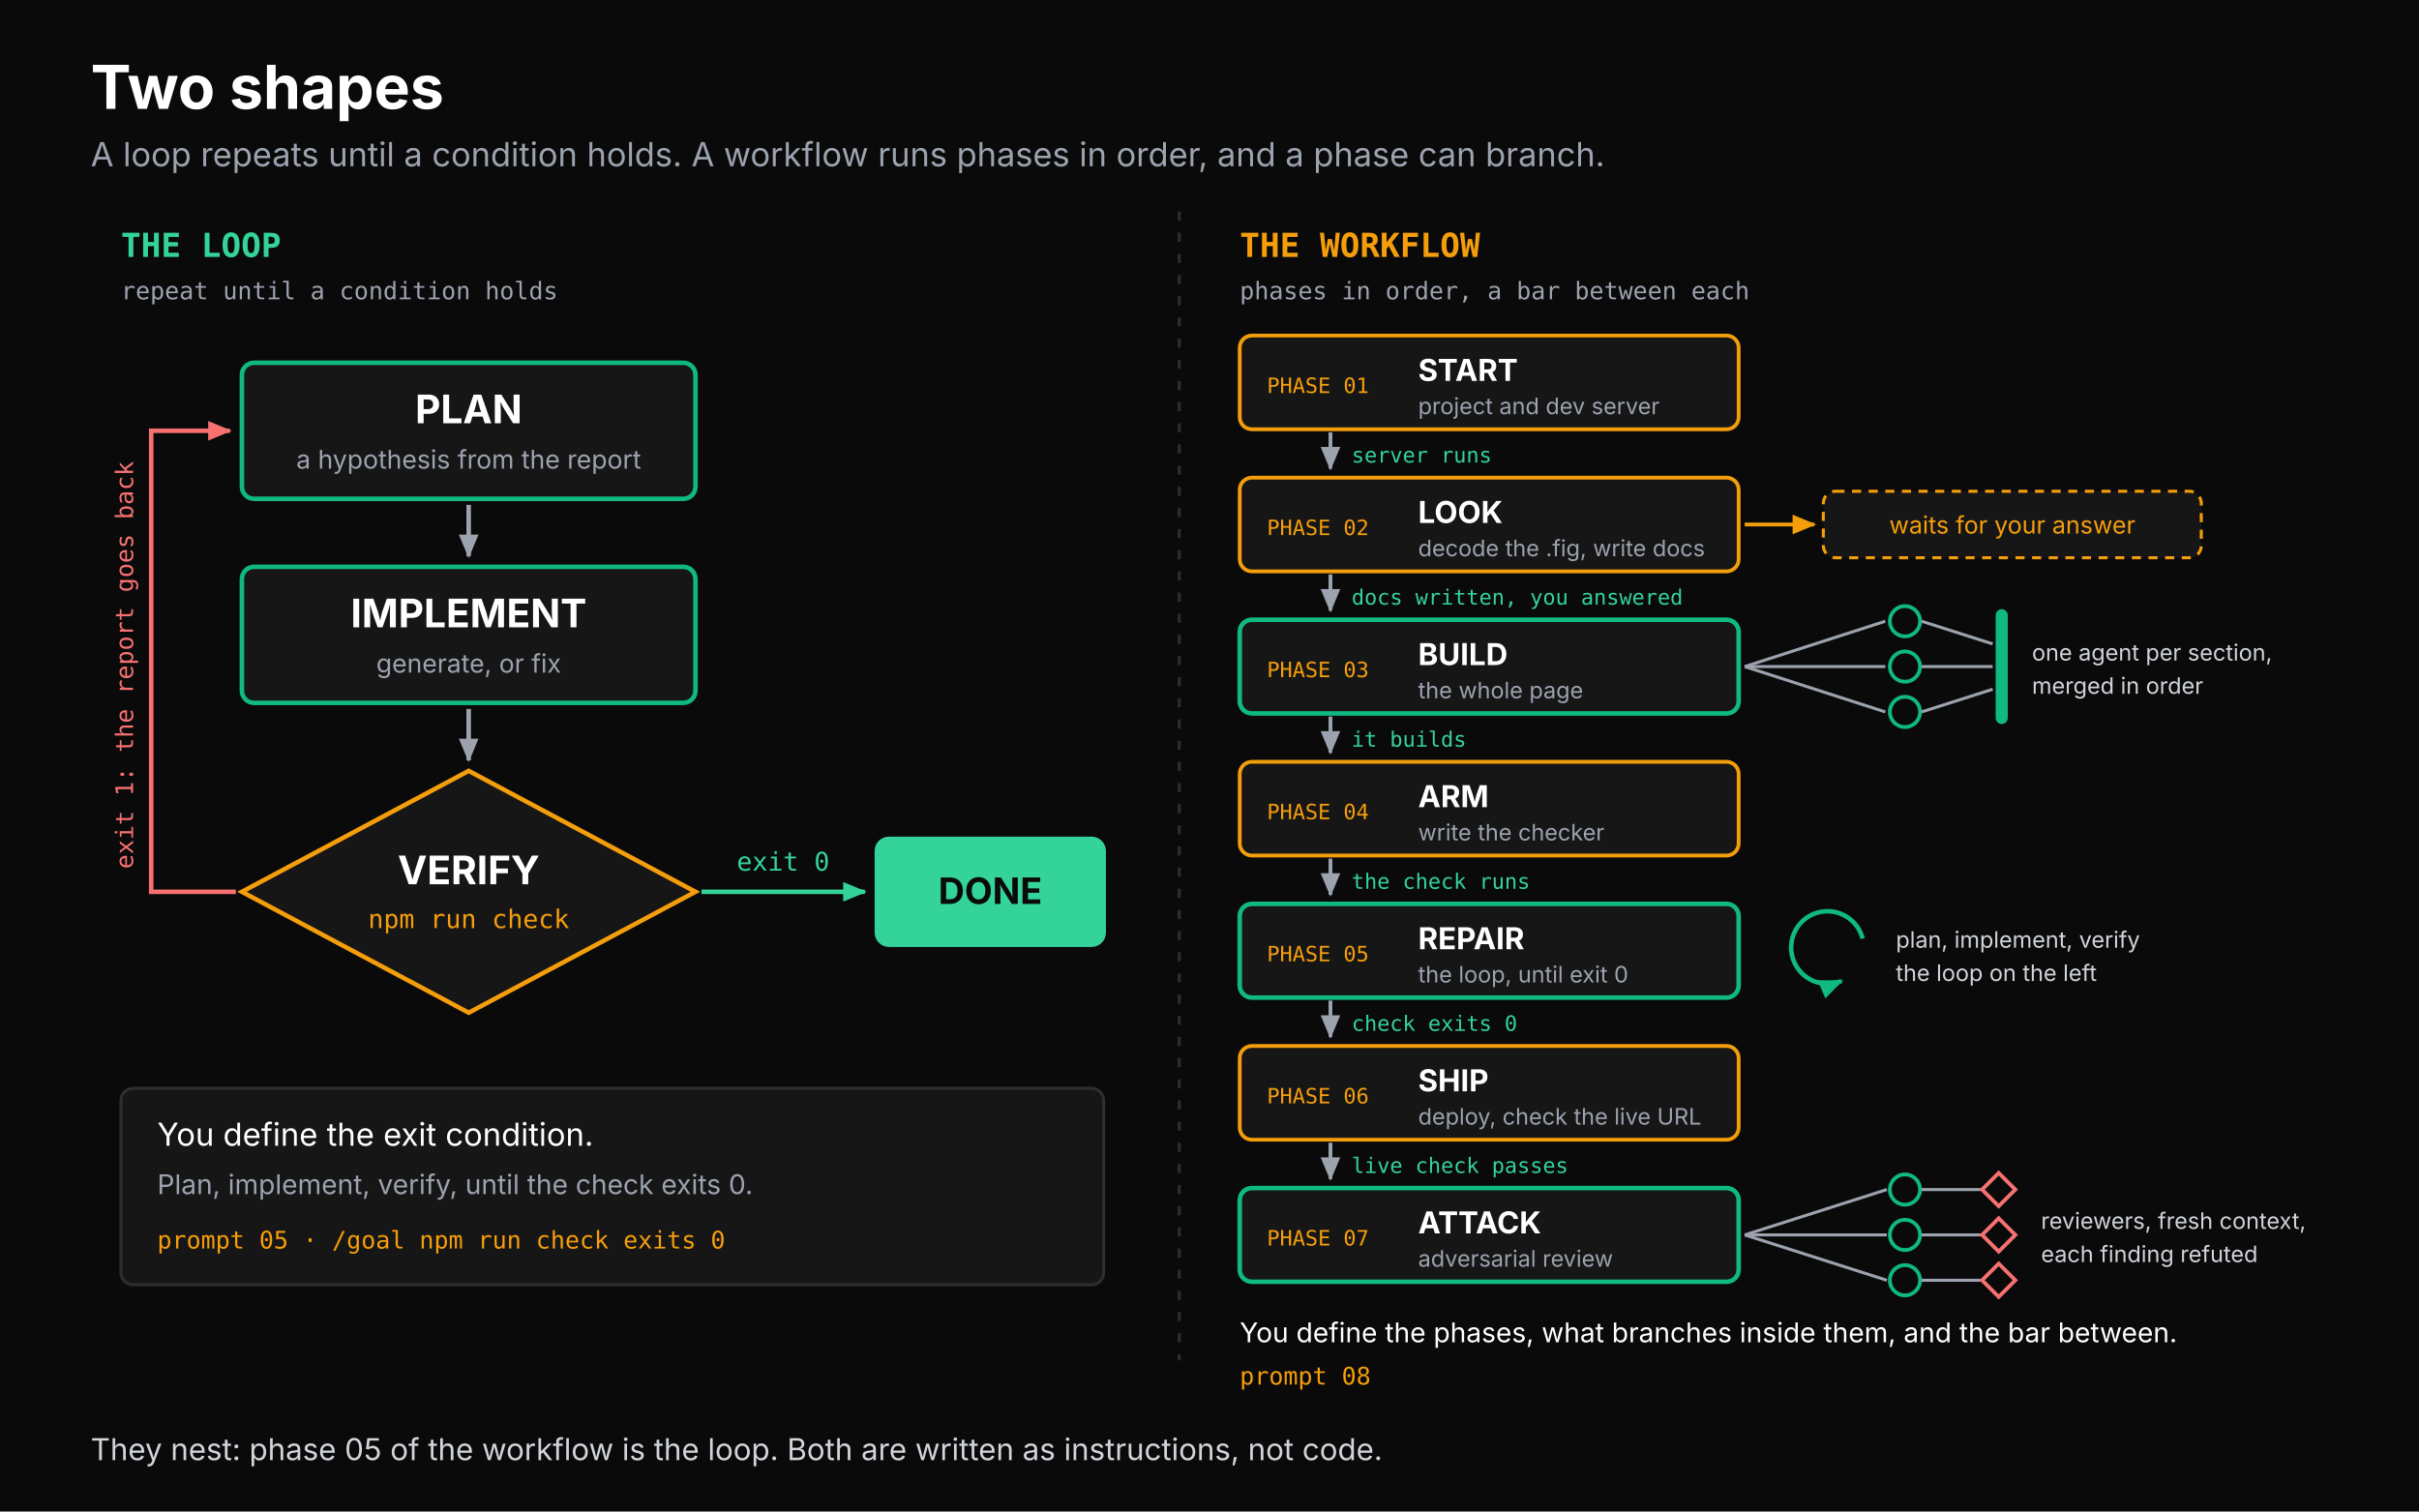
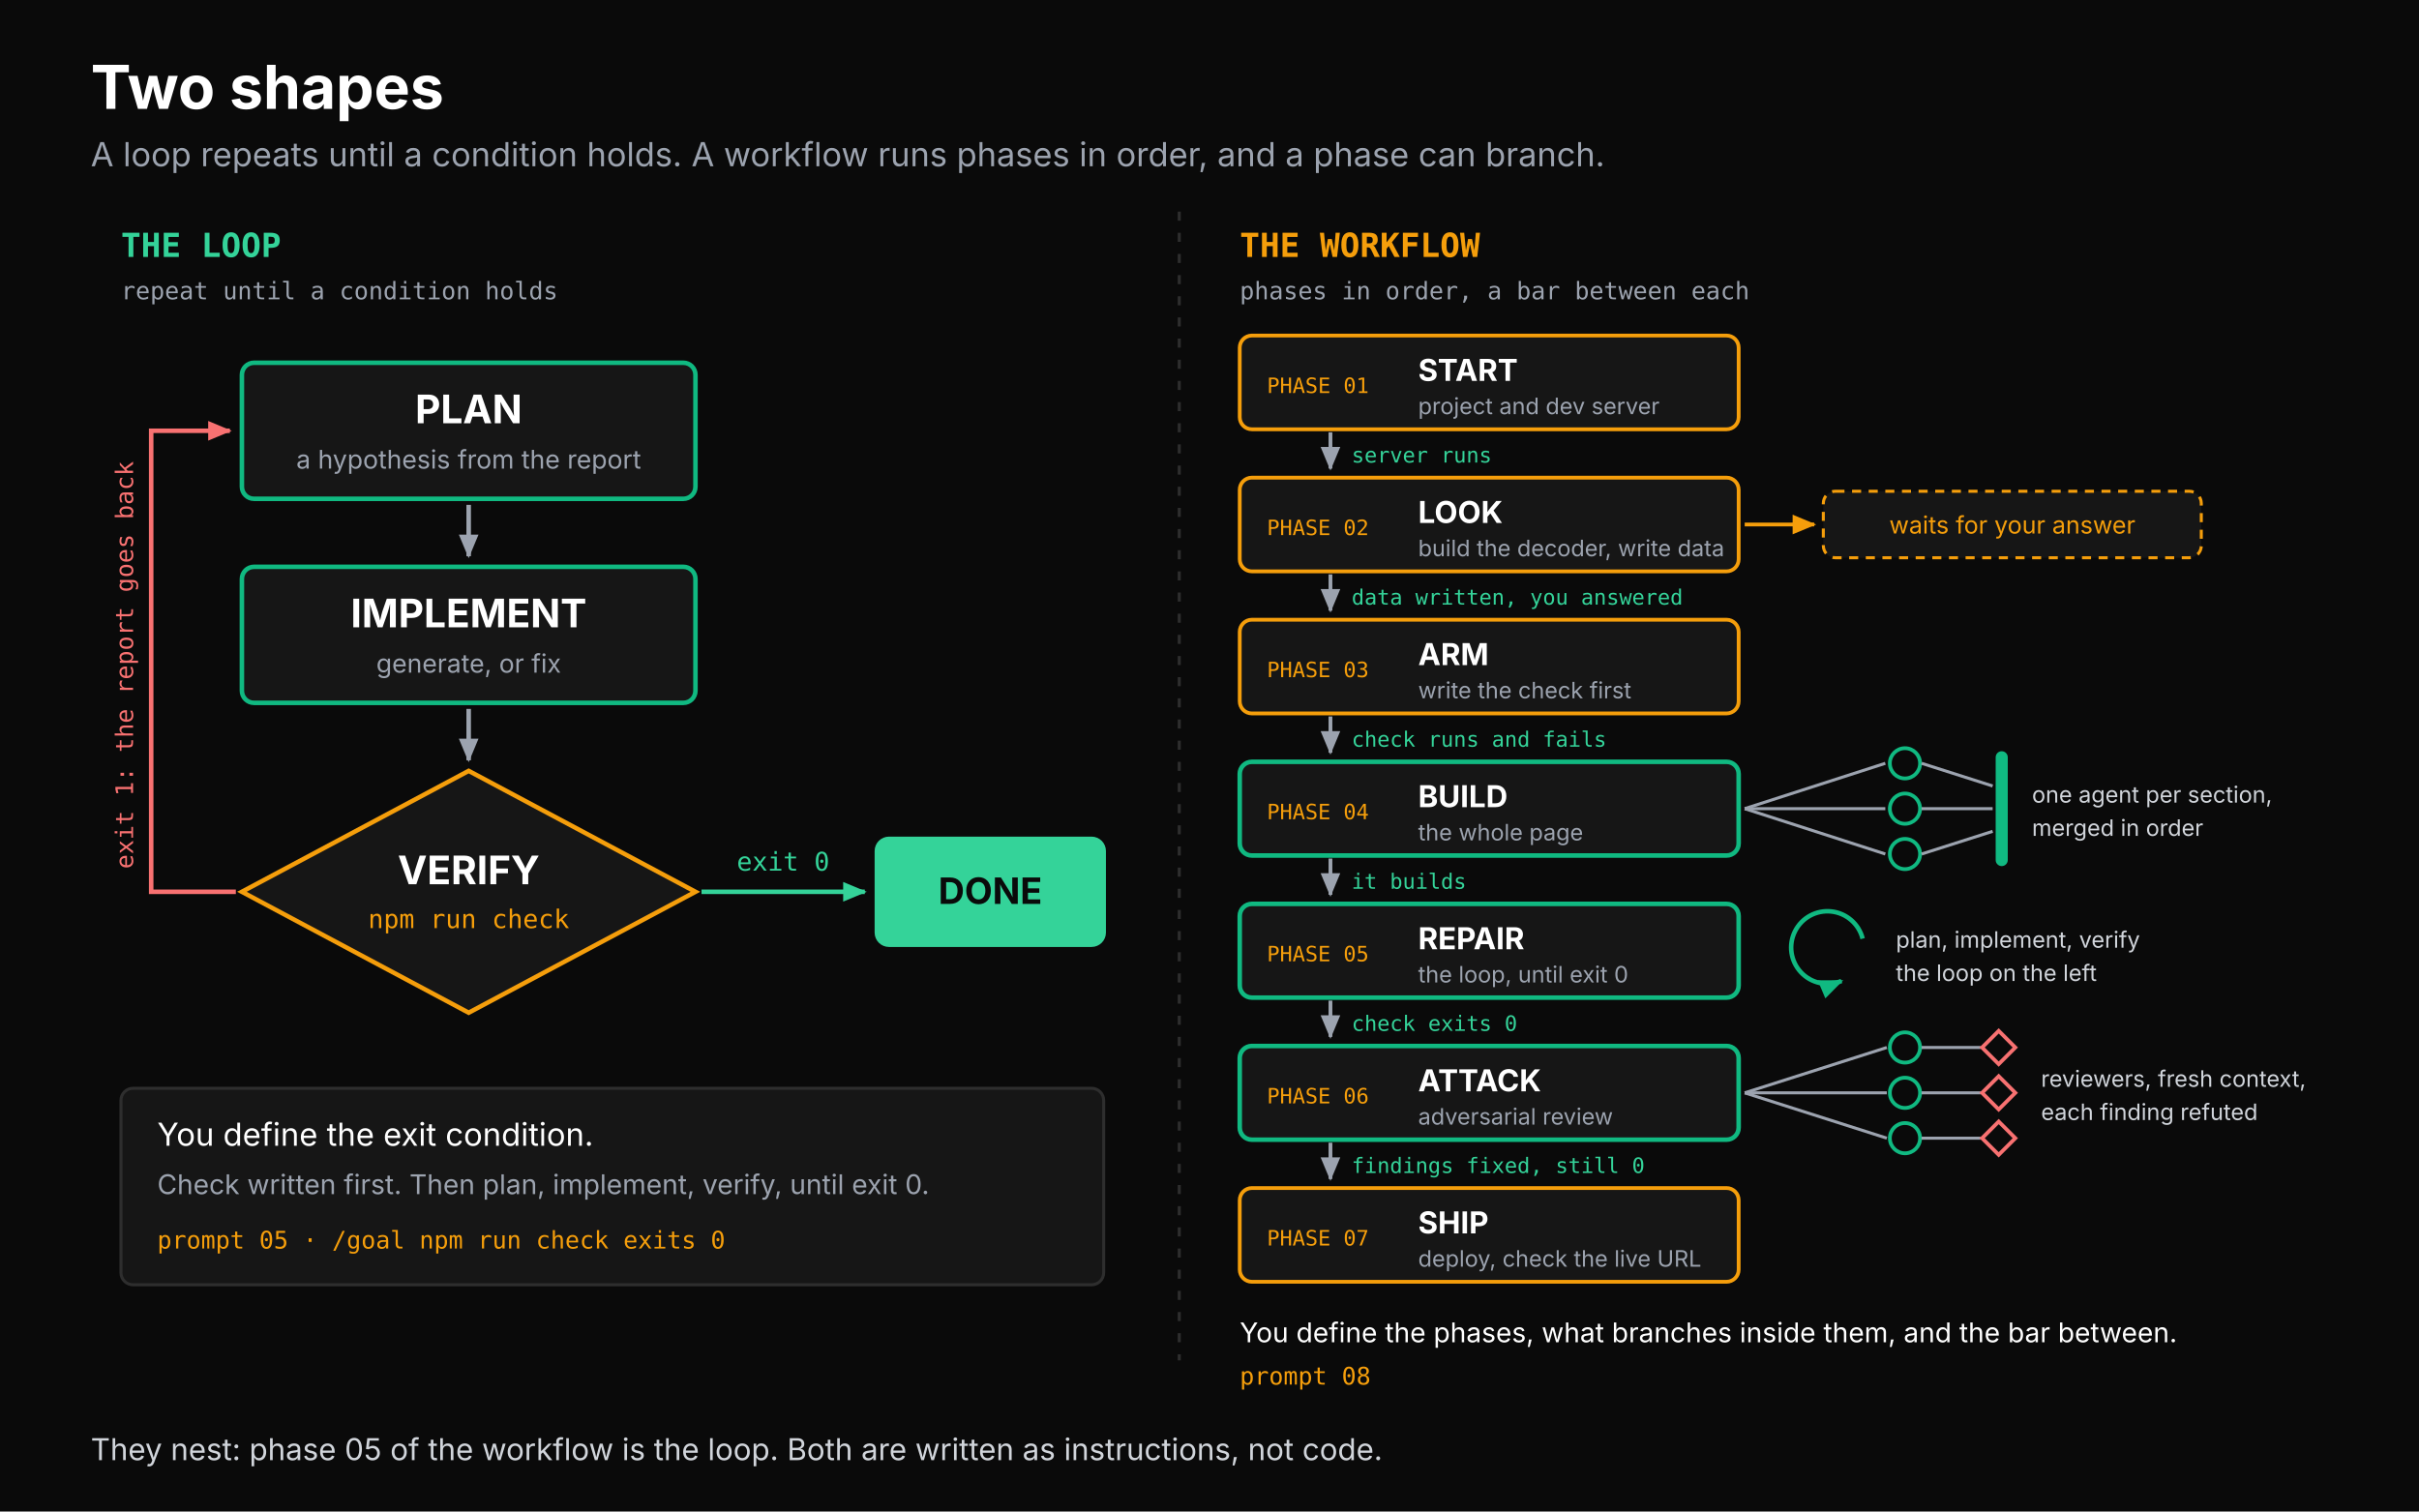
<svg xmlns="http://www.w3.org/2000/svg" viewBox="0 0 1600 1000" width="1600" height="1000" role="img" aria-labelledby="t07 d07">
  <defs>
    <marker id="m-n" viewBox="0 0 12 10" refX="11" refY="5" markerWidth="16" markerHeight="13" markerUnits="userSpaceOnUse" orient="auto">
      <path d="M0 0 L12 5 L0 10 Z" fill="#9CA3AF" />
    </marker>
    <marker id="m-s" viewBox="0 0 12 10" refX="11" refY="5" markerWidth="16" markerHeight="13" markerUnits="userSpaceOnUse" orient="auto">
      <path d="M0 0 L12 5 L0 10 Z" fill="#34D399" />
    </marker>
    <marker id="m-r" viewBox="0 0 12 10" refX="11" refY="5" markerWidth="16" markerHeight="13" markerUnits="userSpaceOnUse" orient="auto">
      <path d="M0 0 L12 5 L0 10 Z" fill="#F87171" />
    </marker>
    <marker id="m-a" viewBox="0 0 12 10" refX="11" refY="5" markerWidth="16" markerHeight="13" markerUnits="userSpaceOnUse" orient="auto">
      <path d="M0 0 L12 5 L0 10 Z" fill="#F59E0B" />
    </marker>
    <marker id="m-g" viewBox="0 0 12 10" refX="11" refY="5" markerWidth="16" markerHeight="13" markerUnits="userSpaceOnUse" orient="auto">
      <path d="M0 0 L12 5 L0 10 Z" fill="#10B981" />
    </marker>
  </defs>
  <rect x="0" y="0" width="1600" height="1000" fill="#0A0A0A" />
  <g font-family="Inter, system-ui, -apple-system, 'Segoe UI', Helvetica, Arial, sans-serif">
    <text x="60" y="72" font-size="40" font-weight="700" fill="#FFFFFF" text-anchor="start">Two shapes</text>
    <text x="60" y="110" font-size="22" font-weight="400" fill="#9CA3AF" text-anchor="start">A loop repeats until a condition holds. A workflow runs phases in order, and a phase can branch.</text>
    <line x1="780" y1="140" x2="780" y2="900" stroke="#2E2E2E" stroke-width="2" stroke-dasharray="6 8" />
    <text x="80" y="170" font-size="22" font-weight="700" fill="#34D399" text-anchor="start" font-family="'JetBrains Mono', ui-monospace, SFMono-Regular, Menlo, Consolas, monospace">THE LOOP</text>
    <text x="80" y="198" font-size="16" font-weight="400" fill="#9CA3AF" text-anchor="start" font-family="'JetBrains Mono', ui-monospace, SFMono-Regular, Menlo, Consolas, monospace">repeat until a condition holds</text>
    <rect x="160" y="240" width="300" height="90" rx="8" fill="#161616" stroke="#10B981" stroke-width="3" />
    <text x="310" y="280" font-size="26" font-weight="700" fill="#FFFFFF" text-anchor="middle">PLAN</text>
    <text x="310" y="310" font-size="17" font-weight="400" fill="#9CA3AF" text-anchor="middle">a hypothesis from the report</text>
    <path d="M310 334 V368" fill="none" stroke="#9CA3AF" stroke-width="3" marker-end="url(#m-n)" />
    <rect x="160" y="375" width="300" height="90" rx="8" fill="#161616" stroke="#10B981" stroke-width="3" />
    <text x="310" y="415" font-size="26" font-weight="700" fill="#FFFFFF" text-anchor="middle">IMPLEMENT</text>
    <text x="310" y="445" font-size="17" font-weight="400" fill="#9CA3AF" text-anchor="middle">generate, or fix</text>
    <path d="M310 469 V503" fill="none" stroke="#9CA3AF" stroke-width="3" marker-end="url(#m-n)" />
    <polygon points="160,590 310,510 460,590 310,670" fill="#161616" stroke="#F59E0B" stroke-width="3" />
    <text x="310" y="585" font-size="26" font-weight="700" fill="#FFFFFF" text-anchor="middle">VERIFY</text>
    <text x="310" y="614" font-size="17" font-weight="400" fill="#F59E0B" text-anchor="middle" font-family="'JetBrains Mono', ui-monospace, SFMono-Regular, Menlo, Consolas, monospace">npm run check</text>
    <path d="M464 590 H572" fill="none" stroke="#34D399" stroke-width="3" marker-end="url(#m-s)" />
    <text x="518" y="576" font-size="17" font-weight="400" fill="#34D399" text-anchor="middle" font-family="'JetBrains Mono', ui-monospace, SFMono-Regular, Menlo, Consolas, monospace">exit 0</text>
    <rect x="580" y="555" width="150" height="70" rx="8" fill="#34D399" stroke="#34D399" stroke-width="3" />
    <text x="655" y="598" font-size="24" font-weight="700" fill="#0A0A0A" text-anchor="middle">DONE</text>
    <path d="M156 590 H100 V285 H152" fill="none" stroke="#F87171" stroke-width="3" marker-end="url(#m-r)" />
    <text x="88" y="440" font-size="16" font-weight="400" fill="#F87171" text-anchor="middle" font-family="'JetBrains Mono', ui-monospace, SFMono-Regular, Menlo, Consolas, monospace" transform="rotate(-90 88 440)">exit 1: the report goes back</text>
    <rect x="80" y="720" width="650" height="130" rx="8" fill="#161616" stroke="#2E2E2E" stroke-width="2" />
    <text x="104" y="758" font-size="21" font-weight="400" fill="#FFFFFF" text-anchor="start">You define the exit condition.</text>
-     <text x="104" y="790" font-size="18" font-weight="400" fill="#9CA3AF" text-anchor="start">Plan, implement, verify, until the check exits 0.</text>
+     <text x="104" y="790" font-size="18" font-weight="400" fill="#9CA3AF" text-anchor="start">Check written first. Then plan, implement, verify, until exit 0.</text>
    <text x="104" y="826" font-size="16" font-weight="400" fill="#F59E0B" text-anchor="start" font-family="'JetBrains Mono', ui-monospace, SFMono-Regular, Menlo, Consolas, monospace">prompt 05 · /goal npm run check exits 0</text>
    <text x="820" y="170" font-size="22" font-weight="700" fill="#F59E0B" text-anchor="start" font-family="'JetBrains Mono', ui-monospace, SFMono-Regular, Menlo, Consolas, monospace">THE WORKFLOW</text>
    <text x="820" y="198" font-size="16" font-weight="400" fill="#9CA3AF" text-anchor="start" font-family="'JetBrains Mono', ui-monospace, SFMono-Regular, Menlo, Consolas, monospace">phases in order, a bar between each</text>
    <rect x="820" y="222" width="330" height="62" rx="8" fill="#161616" stroke="#F59E0B" stroke-width="2.5" />
    <text x="838" y="260" font-size="14" font-weight="400" fill="#F59E0B" text-anchor="start" font-family="'JetBrains Mono', ui-monospace, SFMono-Regular, Menlo, Consolas, monospace">PHASE 01</text>
    <text x="938" y="252" font-size="20" font-weight="700" fill="#FFFFFF" text-anchor="start">START</text>
    <text x="938" y="274" font-size="15" font-weight="400" fill="#9CA3AF" text-anchor="start">project and dev server</text>
    <path d="M880 286 V310" fill="none" stroke="#9CA3AF" stroke-width="2.5" marker-end="url(#m-n)" />
    <text x="894" y="306" font-size="14" font-weight="400" fill="#34D399" text-anchor="start" font-family="'JetBrains Mono', ui-monospace, SFMono-Regular, Menlo, Consolas, monospace">server runs</text>
    <rect x="820" y="316" width="330" height="62" rx="8" fill="#161616" stroke="#F59E0B" stroke-width="2.5" />
    <text x="838" y="354" font-size="14" font-weight="400" fill="#F59E0B" text-anchor="start" font-family="'JetBrains Mono', ui-monospace, SFMono-Regular, Menlo, Consolas, monospace">PHASE 02</text>
    <text x="938" y="346" font-size="20" font-weight="700" fill="#FFFFFF" text-anchor="start">LOOK</text>
-     <text x="938" y="368" font-size="15" font-weight="400" fill="#9CA3AF" text-anchor="start">decode the .fig, write docs</text>
+     <text x="938" y="368" font-size="15" font-weight="400" fill="#9CA3AF" text-anchor="start">build the decoder, write data</text>
    <path d="M880 380 V404" fill="none" stroke="#9CA3AF" stroke-width="2.5" marker-end="url(#m-n)" />
-     <text x="894" y="400" font-size="14" font-weight="400" fill="#34D399" text-anchor="start" font-family="'JetBrains Mono', ui-monospace, SFMono-Regular, Menlo, Consolas, monospace">docs written, you answered</text>
-     <rect x="820" y="410" width="330" height="62" rx="8" fill="#161616" stroke="#10B981" stroke-width="3" />
+     <text x="894" y="400" font-size="14" font-weight="400" fill="#34D399" text-anchor="start" font-family="'JetBrains Mono', ui-monospace, SFMono-Regular, Menlo, Consolas, monospace">data written, you answered</text>
+     <rect x="820" y="410" width="330" height="62" rx="8" fill="#161616" stroke="#F59E0B" stroke-width="2.5" />
    <text x="838" y="448" font-size="14" font-weight="400" fill="#F59E0B" text-anchor="start" font-family="'JetBrains Mono', ui-monospace, SFMono-Regular, Menlo, Consolas, monospace">PHASE 03</text>
-     <text x="938" y="440" font-size="20" font-weight="700" fill="#FFFFFF" text-anchor="start">BUILD</text>
-     <text x="938" y="462" font-size="15" font-weight="400" fill="#9CA3AF" text-anchor="start">the whole page</text>
+     <text x="938" y="440" font-size="20" font-weight="700" fill="#FFFFFF" text-anchor="start">ARM</text>
+     <text x="938" y="462" font-size="15" font-weight="400" fill="#9CA3AF" text-anchor="start">write the check first</text>
    <path d="M880 474 V498" fill="none" stroke="#9CA3AF" stroke-width="2.5" marker-end="url(#m-n)" />
-     <text x="894" y="494" font-size="14" font-weight="400" fill="#34D399" text-anchor="start" font-family="'JetBrains Mono', ui-monospace, SFMono-Regular, Menlo, Consolas, monospace">it builds</text>
-     <rect x="820" y="504" width="330" height="62" rx="8" fill="#161616" stroke="#F59E0B" stroke-width="2.5" />
+     <text x="894" y="494" font-size="14" font-weight="400" fill="#34D399" text-anchor="start" font-family="'JetBrains Mono', ui-monospace, SFMono-Regular, Menlo, Consolas, monospace">check runs and fails</text>
+     <rect x="820" y="504" width="330" height="62" rx="8" fill="#161616" stroke="#10B981" stroke-width="3" />
    <text x="838" y="542" font-size="14" font-weight="400" fill="#F59E0B" text-anchor="start" font-family="'JetBrains Mono', ui-monospace, SFMono-Regular, Menlo, Consolas, monospace">PHASE 04</text>
-     <text x="938" y="534" font-size="20" font-weight="700" fill="#FFFFFF" text-anchor="start">ARM</text>
-     <text x="938" y="556" font-size="15" font-weight="400" fill="#9CA3AF" text-anchor="start">write the checker</text>
+     <text x="938" y="534" font-size="20" font-weight="700" fill="#FFFFFF" text-anchor="start">BUILD</text>
+     <text x="938" y="556" font-size="15" font-weight="400" fill="#9CA3AF" text-anchor="start">the whole page</text>
    <path d="M880 568 V592" fill="none" stroke="#9CA3AF" stroke-width="2.5" marker-end="url(#m-n)" />
-     <text x="894" y="588" font-size="14" font-weight="400" fill="#34D399" text-anchor="start" font-family="'JetBrains Mono', ui-monospace, SFMono-Regular, Menlo, Consolas, monospace">the check runs</text>
+     <text x="894" y="588" font-size="14" font-weight="400" fill="#34D399" text-anchor="start" font-family="'JetBrains Mono', ui-monospace, SFMono-Regular, Menlo, Consolas, monospace">it builds</text>
    <rect x="820" y="598" width="330" height="62" rx="8" fill="#161616" stroke="#10B981" stroke-width="3" />
    <text x="838" y="636" font-size="14" font-weight="400" fill="#F59E0B" text-anchor="start" font-family="'JetBrains Mono', ui-monospace, SFMono-Regular, Menlo, Consolas, monospace">PHASE 05</text>
    <text x="938" y="628" font-size="20" font-weight="700" fill="#FFFFFF" text-anchor="start">REPAIR</text>
    <text x="938" y="650" font-size="15" font-weight="400" fill="#9CA3AF" text-anchor="start">the loop, until exit 0</text>
    <path d="M880 662 V686" fill="none" stroke="#9CA3AF" stroke-width="2.5" marker-end="url(#m-n)" />
    <text x="894" y="682" font-size="14" font-weight="400" fill="#34D399" text-anchor="start" font-family="'JetBrains Mono', ui-monospace, SFMono-Regular, Menlo, Consolas, monospace">check exits 0</text>
-     <rect x="820" y="692" width="330" height="62" rx="8" fill="#161616" stroke="#F59E0B" stroke-width="2.5" />
+     <rect x="820" y="692" width="330" height="62" rx="8" fill="#161616" stroke="#10B981" stroke-width="3" />
    <text x="838" y="730" font-size="14" font-weight="400" fill="#F59E0B" text-anchor="start" font-family="'JetBrains Mono', ui-monospace, SFMono-Regular, Menlo, Consolas, monospace">PHASE 06</text>
-     <text x="938" y="722" font-size="20" font-weight="700" fill="#FFFFFF" text-anchor="start">SHIP</text>
-     <text x="938" y="744" font-size="15" font-weight="400" fill="#9CA3AF" text-anchor="start">deploy, check the live URL</text>
+     <text x="938" y="722" font-size="20" font-weight="700" fill="#FFFFFF" text-anchor="start">ATTACK</text>
+     <text x="938" y="744" font-size="15" font-weight="400" fill="#9CA3AF" text-anchor="start">adversarial review</text>
    <path d="M880 756 V780" fill="none" stroke="#9CA3AF" stroke-width="2.5" marker-end="url(#m-n)" />
-     <text x="894" y="776" font-size="14" font-weight="400" fill="#34D399" text-anchor="start" font-family="'JetBrains Mono', ui-monospace, SFMono-Regular, Menlo, Consolas, monospace">live check passes</text>
-     <rect x="820" y="786" width="330" height="62" rx="8" fill="#161616" stroke="#10B981" stroke-width="3" />
+     <text x="894" y="776" font-size="14" font-weight="400" fill="#34D399" text-anchor="start" font-family="'JetBrains Mono', ui-monospace, SFMono-Regular, Menlo, Consolas, monospace">findings fixed, still 0</text>
+     <rect x="820" y="786" width="330" height="62" rx="8" fill="#161616" stroke="#F59E0B" stroke-width="2.5" />
    <text x="838" y="824" font-size="14" font-weight="400" fill="#F59E0B" text-anchor="start" font-family="'JetBrains Mono', ui-monospace, SFMono-Regular, Menlo, Consolas, monospace">PHASE 07</text>
-     <text x="938" y="816" font-size="20" font-weight="700" fill="#FFFFFF" text-anchor="start">ATTACK</text>
-     <text x="938" y="838" font-size="15" font-weight="400" fill="#9CA3AF" text-anchor="start">adversarial review</text>
+     <text x="938" y="816" font-size="20" font-weight="700" fill="#FFFFFF" text-anchor="start">SHIP</text>
+     <text x="938" y="838" font-size="15" font-weight="400" fill="#9CA3AF" text-anchor="start">deploy, check the live URL</text>
    <path d="M1154 347 H1200" fill="none" stroke="#F59E0B" stroke-width="2.5" marker-end="url(#m-a)" />
    <rect x="1206" y="325" width="250" height="44" rx="8" fill="#161616" stroke="#F59E0B" stroke-width="2" stroke-dasharray="6 5" />
    <text x="1331" y="353" font-size="16" font-weight="400" fill="#F59E0B" text-anchor="middle">waits for your answer</text>
-     <path d="M1154 441 L1247 411" fill="none" stroke="#9CA3AF" stroke-width="2" />
-     <circle cx="1260" cy="411" r="10" fill="#0A0A0A" stroke="#10B981" stroke-width="2.5" />
-     <path d="M1271 411 L1318 426" fill="none" stroke="#9CA3AF" stroke-width="2" />
-     <path d="M1154 441 L1247 441" fill="none" stroke="#9CA3AF" stroke-width="2" />
-     <circle cx="1260" cy="441" r="10" fill="#0A0A0A" stroke="#10B981" stroke-width="2.5" />
-     <path d="M1271 441 L1318 441" fill="none" stroke="#9CA3AF" stroke-width="2" />
-     <path d="M1154 441 L1247 471" fill="none" stroke="#9CA3AF" stroke-width="2" />
-     <circle cx="1260" cy="471" r="10" fill="#0A0A0A" stroke="#10B981" stroke-width="2.5" />
-     <path d="M1271 471 L1318 456" fill="none" stroke="#9CA3AF" stroke-width="2" />
-     <rect x="1320" y="403" width="8" height="76" rx="4" fill="#10B981" />
-     <text x="1344" y="437" font-size="15" font-weight="400" fill="#D1D5DB" text-anchor="start">one agent per section,</text>
-     <text x="1344" y="459" font-size="15" font-weight="400" fill="#D1D5DB" text-anchor="start">merged in order</text>
+     <path d="M1154 535 L1247 505" fill="none" stroke="#9CA3AF" stroke-width="2" />
+     <circle cx="1260" cy="505" r="10" fill="#0A0A0A" stroke="#10B981" stroke-width="2.5" />
+     <path d="M1271 505 L1318 520" fill="none" stroke="#9CA3AF" stroke-width="2" />
+     <path d="M1154 535 L1247 535" fill="none" stroke="#9CA3AF" stroke-width="2" />
+     <circle cx="1260" cy="535" r="10" fill="#0A0A0A" stroke="#10B981" stroke-width="2.5" />
+     <path d="M1271 535 L1318 535" fill="none" stroke="#9CA3AF" stroke-width="2" />
+     <path d="M1154 535 L1247 565" fill="none" stroke="#9CA3AF" stroke-width="2" />
+     <circle cx="1260" cy="565" r="10" fill="#0A0A0A" stroke="#10B981" stroke-width="2.5" />
+     <path d="M1271 565 L1318 550" fill="none" stroke="#9CA3AF" stroke-width="2" />
+     <rect x="1320" y="497" width="8" height="76" rx="4" fill="#10B981" />
+     <text x="1344" y="531" font-size="15" font-weight="400" fill="#D1D5DB" text-anchor="start">one agent per section,</text>
+     <text x="1344" y="553" font-size="15" font-weight="400" fill="#D1D5DB" text-anchor="start">merged in order</text>
    <path d="M1232 621 A 24 24 0 1 0 1218 649" fill="none" stroke="#10B981" stroke-width="3" marker-end="url(#m-g)" />
    <text x="1254" y="627" font-size="15" font-weight="400" fill="#D1D5DB" text-anchor="start">plan, implement, verify</text>
    <text x="1254" y="649" font-size="15" font-weight="400" fill="#D1D5DB" text-anchor="start">the loop on the left</text>
-     <path d="M1154 817 L1248 787" fill="none" stroke="#9CA3AF" stroke-width="2" />
-     <circle cx="1260" cy="787" r="10" fill="#0A0A0A" stroke="#10B981" stroke-width="2.5" />
-     <path d="M1271 787 H1310" fill="none" stroke="#9CA3AF" stroke-width="2" />
-     <polygon points="1322,776 1333,787 1322,798 1311,787" fill="#0A0A0A" stroke="#F87171" stroke-width="2.5" />
-     <path d="M1154 817 L1248 817" fill="none" stroke="#9CA3AF" stroke-width="2" />
-     <circle cx="1260" cy="817" r="10" fill="#0A0A0A" stroke="#10B981" stroke-width="2.5" />
-     <path d="M1271 817 H1310" fill="none" stroke="#9CA3AF" stroke-width="2" />
-     <polygon points="1322,806 1333,817 1322,828 1311,817" fill="#0A0A0A" stroke="#F87171" stroke-width="2.5" />
-     <path d="M1154 817 L1248 847" fill="none" stroke="#9CA3AF" stroke-width="2" />
-     <circle cx="1260" cy="847" r="10" fill="#0A0A0A" stroke="#10B981" stroke-width="2.5" />
-     <path d="M1271 847 H1310" fill="none" stroke="#9CA3AF" stroke-width="2" />
-     <polygon points="1322,836 1333,847 1322,858 1311,847" fill="#0A0A0A" stroke="#F87171" stroke-width="2.5" />
-     <text x="1350" y="813" font-size="15" font-weight="400" fill="#D1D5DB" text-anchor="start">reviewers, fresh context,</text>
-     <text x="1350" y="835" font-size="15" font-weight="400" fill="#D1D5DB" text-anchor="start">each finding refuted</text>
+     <path d="M1154 723 L1248 693" fill="none" stroke="#9CA3AF" stroke-width="2" />
+     <circle cx="1260" cy="693" r="10" fill="#0A0A0A" stroke="#10B981" stroke-width="2.5" />
+     <path d="M1271 693 H1310" fill="none" stroke="#9CA3AF" stroke-width="2" />
+     <polygon points="1322,682 1333,693 1322,704 1311,693" fill="#0A0A0A" stroke="#F87171" stroke-width="2.5" />
+     <path d="M1154 723 L1248 723" fill="none" stroke="#9CA3AF" stroke-width="2" />
+     <circle cx="1260" cy="723" r="10" fill="#0A0A0A" stroke="#10B981" stroke-width="2.5" />
+     <path d="M1271 723 H1310" fill="none" stroke="#9CA3AF" stroke-width="2" />
+     <polygon points="1322,712 1333,723 1322,734 1311,723" fill="#0A0A0A" stroke="#F87171" stroke-width="2.5" />
+     <path d="M1154 723 L1248 753" fill="none" stroke="#9CA3AF" stroke-width="2" />
+     <circle cx="1260" cy="753" r="10" fill="#0A0A0A" stroke="#10B981" stroke-width="2.5" />
+     <path d="M1271 753 H1310" fill="none" stroke="#9CA3AF" stroke-width="2" />
+     <polygon points="1322,742 1333,753 1322,764 1311,753" fill="#0A0A0A" stroke="#F87171" stroke-width="2.5" />
+     <text x="1350" y="719" font-size="15" font-weight="400" fill="#D1D5DB" text-anchor="start">reviewers, fresh context,</text>
+     <text x="1350" y="741" font-size="15" font-weight="400" fill="#D1D5DB" text-anchor="start">each finding refuted</text>
    <rect x="820" y="850" width="700" height="0" rx="8" fill="#161616" stroke="none" stroke-width="0" />
    <text x="820" y="888" font-size="18" font-weight="400" fill="#FFFFFF" text-anchor="start">You define the phases, what branches inside them, and the bar between.</text>
    <text x="820" y="916" font-size="16" font-weight="400" fill="#F59E0B" text-anchor="start" font-family="'JetBrains Mono', ui-monospace, SFMono-Regular, Menlo, Consolas, monospace">prompt 08</text>
    <text x="60" y="966" font-size="20" font-weight="400" fill="#D1D5DB" text-anchor="start">They nest: phase 05 of the workflow is the loop. Both are written as instructions, not code.</text>
  </g>
</svg>
